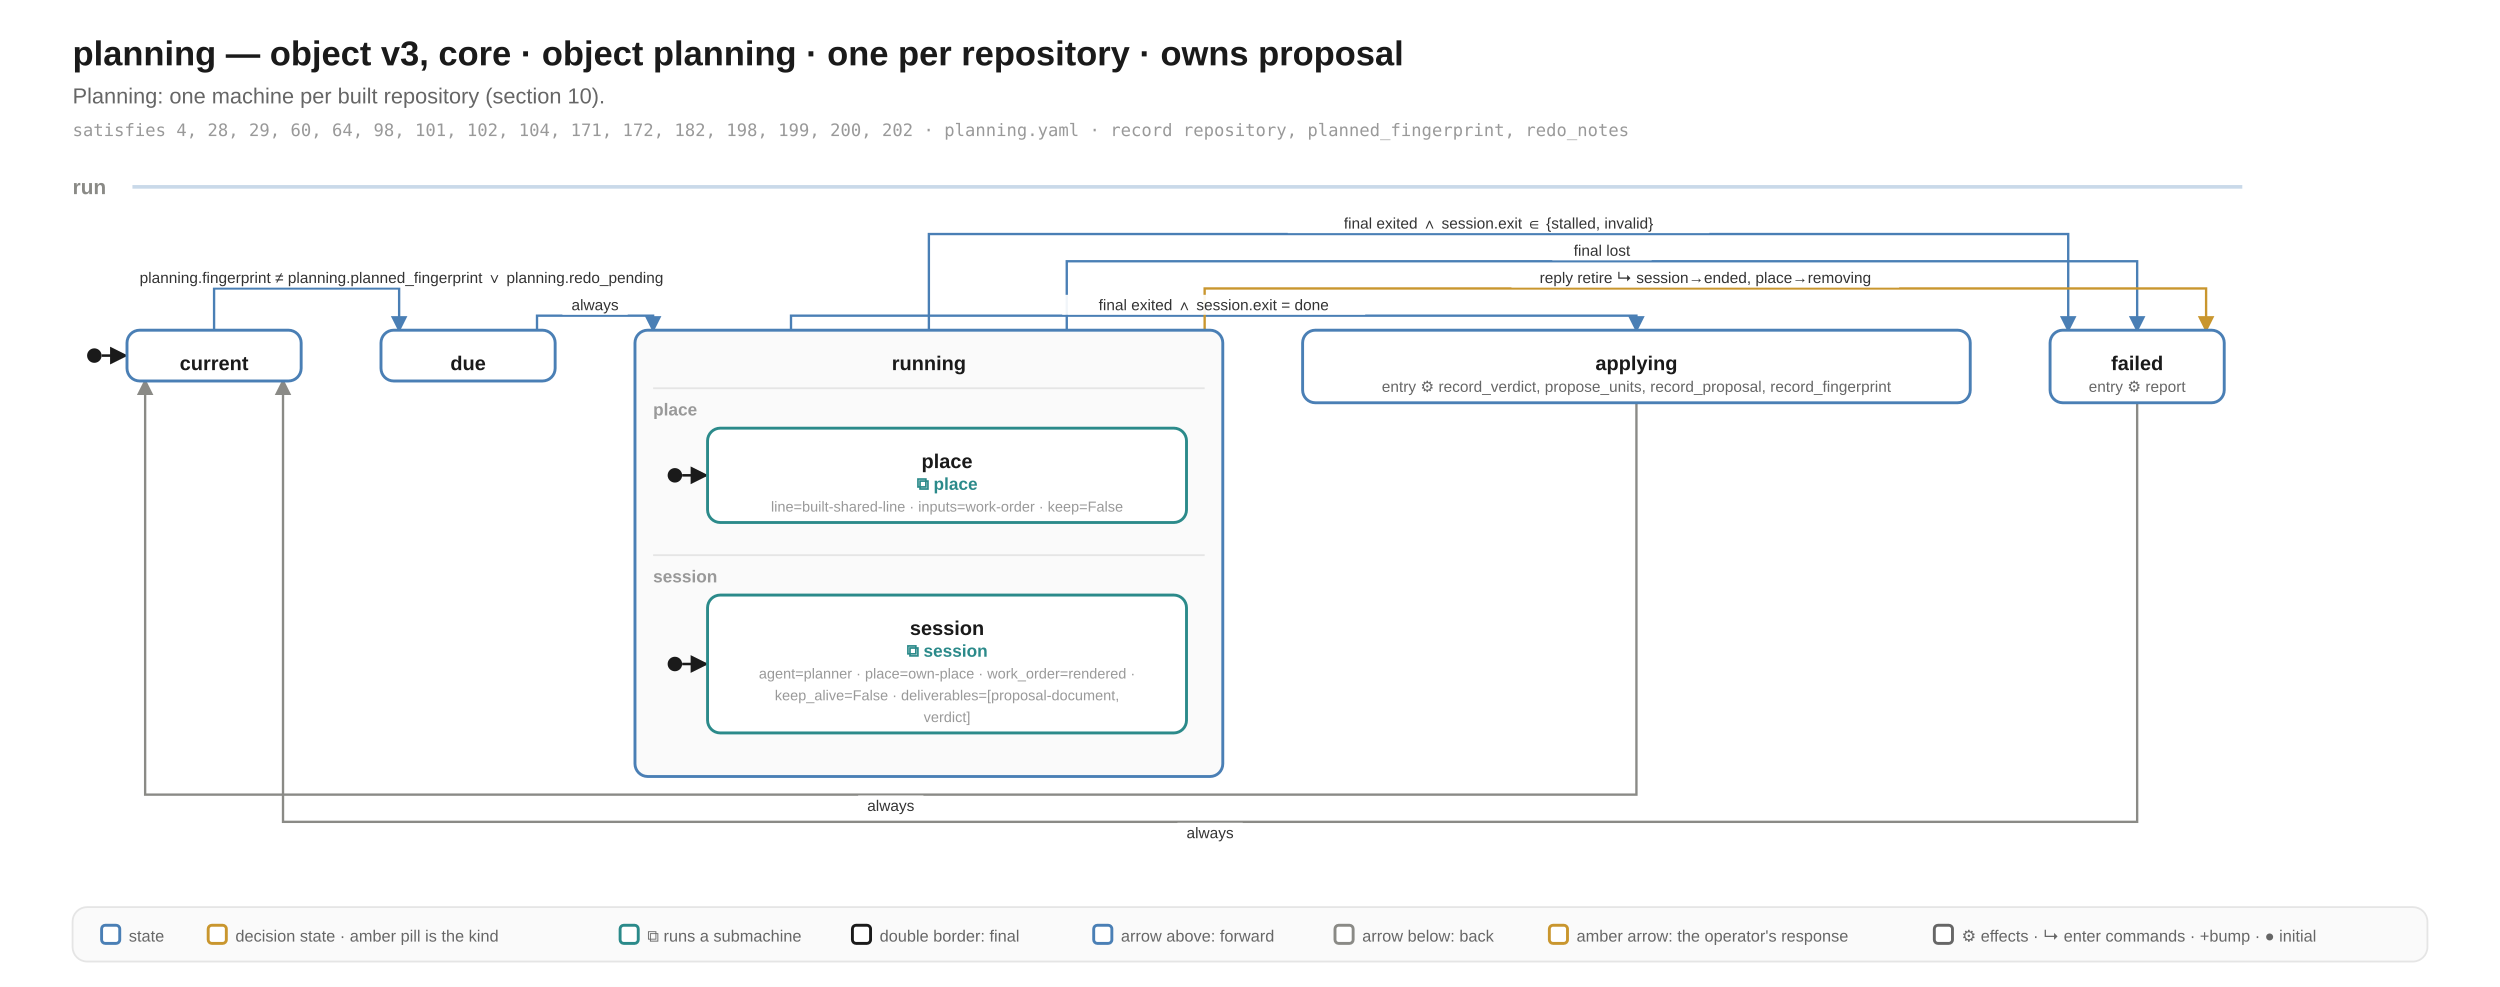
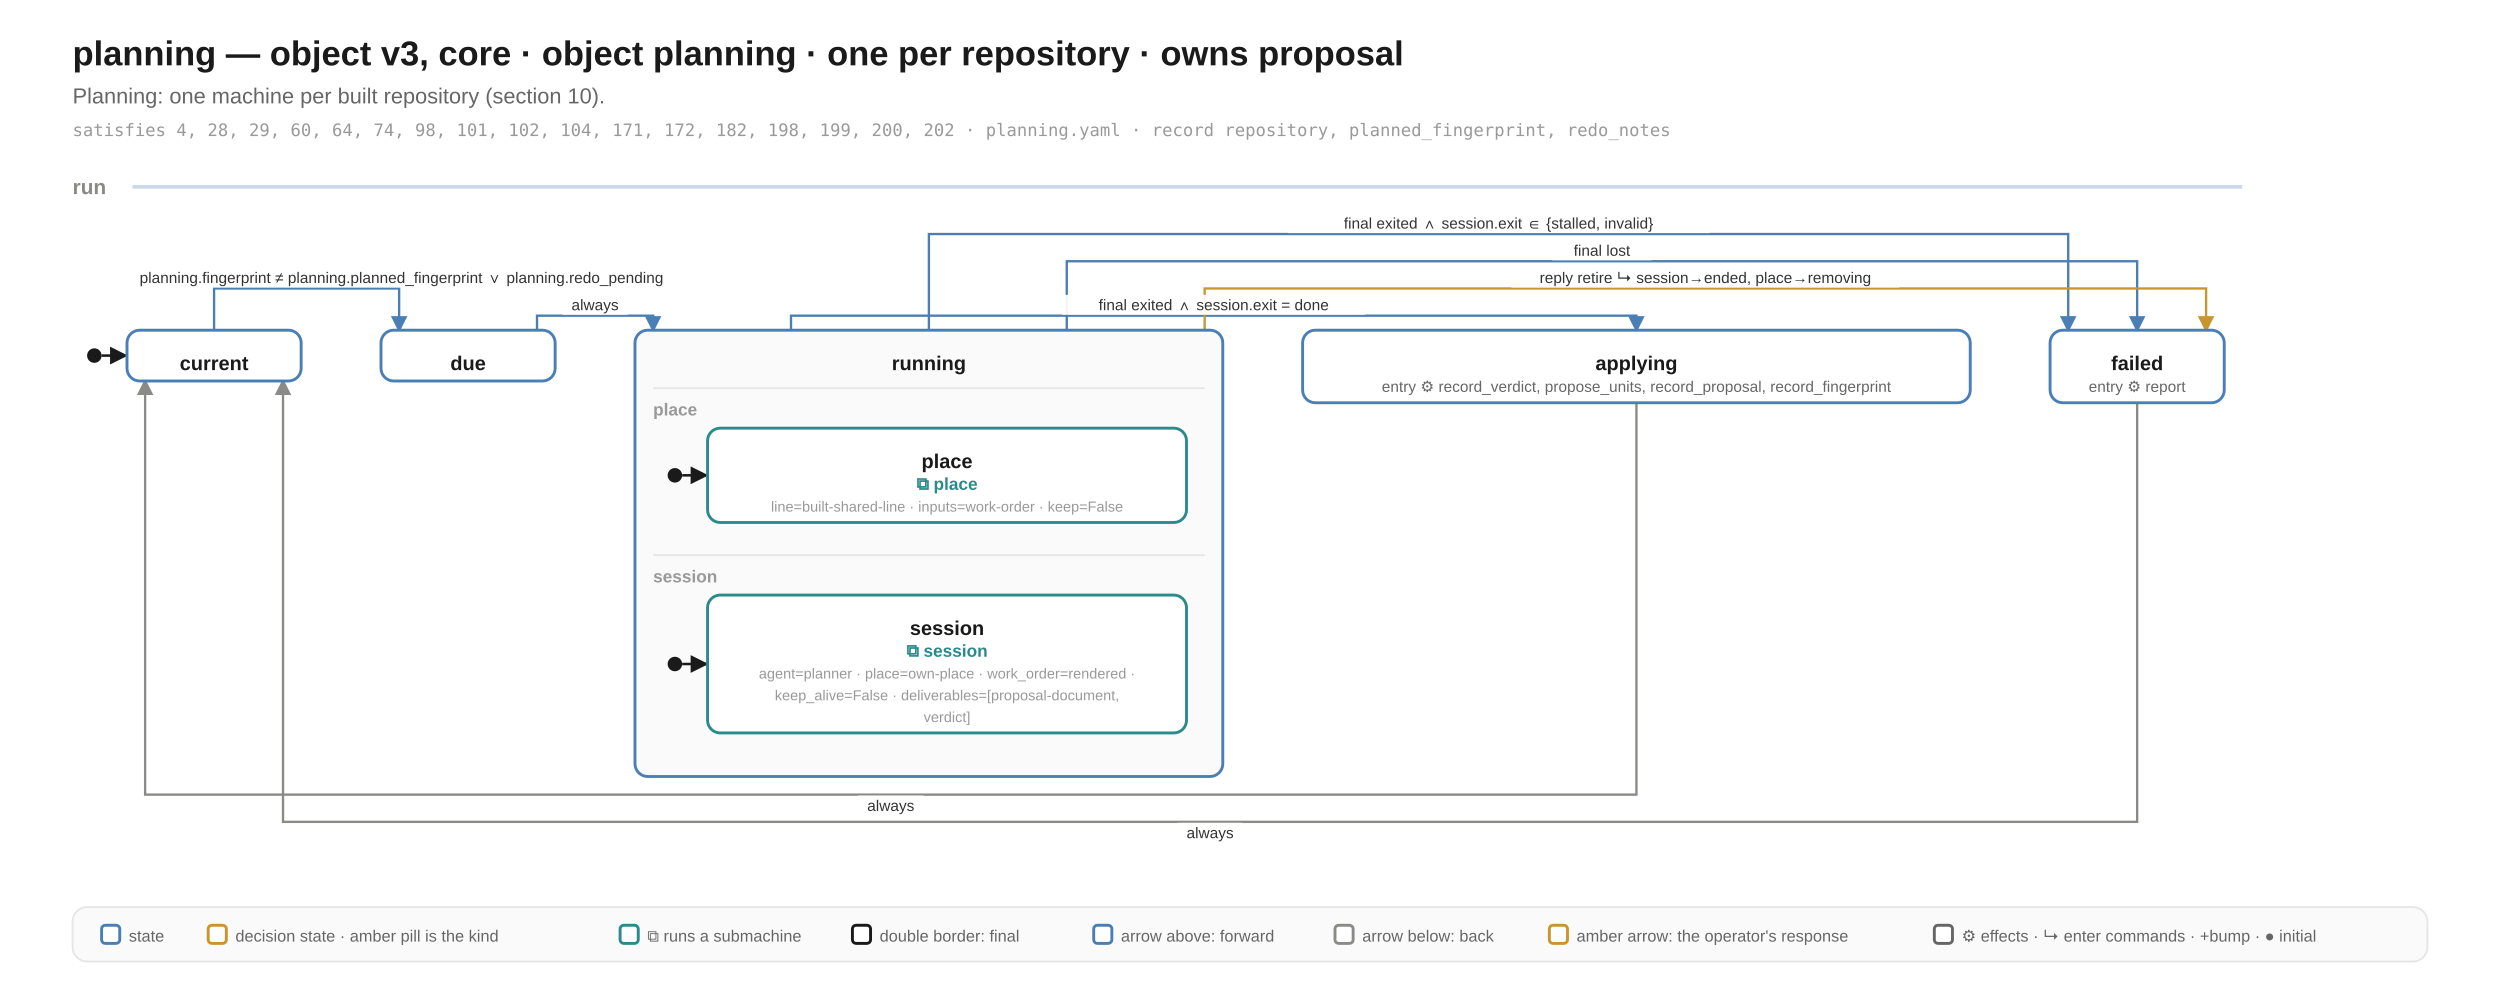
<svg xmlns="http://www.w3.org/2000/svg" width="1378" height="544" viewBox="0 0 1378 544" font-family="-apple-system, 'Helvetica Neue', Arial, sans-serif">
  <defs>
    <marker id="mB" viewBox="0 0 10 10" refX="8.5" refY="5" markerWidth="7" markerHeight="7" orient="auto-start-reverse">
      <path d="M0 0L10 5L0 10z" fill="#4a7fb5" />
    </marker>
    <marker id="mT" viewBox="0 0 10 10" refX="8.5" refY="5" markerWidth="7" markerHeight="7" orient="auto-start-reverse">
      <path d="M0 0L10 5L0 10z" fill="#2b8a8a" />
    </marker>
    <marker id="mG" viewBox="0 0 10 10" refX="8.5" refY="5" markerWidth="7" markerHeight="7" orient="auto-start-reverse">
      <path d="M0 0L10 5L0 10z" fill="#8a8a86" />
    </marker>
    <marker id="mA" viewBox="0 0 10 10" refX="8.5" refY="5" markerWidth="7" markerHeight="7" orient="auto-start-reverse">
      <path d="M0 0L10 5L0 10z" fill="#c9962e" />
    </marker>
    <marker id="mI" viewBox="0 0 10 10" refX="8.5" refY="5" markerWidth="7" markerHeight="7" orient="auto-start-reverse">
      <path d="M0 0L10 5L0 10z" fill="#1a1a1a" />
    </marker>
  </defs>
  <rect width="1378" height="544" fill="#fff" />
  <text x="40" y="36" font-size="19" font-weight="700" fill="#1a1a1a">planning — object v3, core · object planning · one per repository · owns proposal</text>
  <text x="40" y="57" font-size="12" fill="#666">Planning: one machine per built repository (section 10).</text>
-   <text x="40" y="75" font-size="9.5" font-family="monospace" fill="#999">satisfies 4, 28, 29, 60, 64, 98, 101, 102, 104, 171, 172, 182, 198, 199, 200, 202 · planning.yaml · record repository, planned_fingerprint, redo_notes</text>
+   <text x="40" y="75" font-size="9.5" font-family="monospace" fill="#999">satisfies 4, 28, 29, 60, 64, 74, 98, 101, 102, 104, 171, 172, 182, 198, 199, 200, 202 · planning.yaml · record repository, planned_fingerprint, redo_notes</text>
  <text x="40" y="107" font-size="11.5" font-weight="700" fill="#8a8a86">run</text>
  <line x1="73" y1="103" x2="1235.95" y2="103" stroke="#4a7fb5" stroke-width="2" opacity="0.3" />
  <circle cx="52.0" cy="196.0" r="4" fill="#1a1a1a" />
  <line x1="56.0" y1="196.0" x2="69.0" y2="196.0" stroke="#1a1a1a" stroke-width="1.4" marker-end="url(#mI)" />
  <path d="M118.0,182.0 V159.0 H220.0 V182.0" fill="none" stroke="#4a7fb5" stroke-width="1.3" marker-end="url(#mB)" />
  <path d="M296.0,182.0 V174.0 H360.0 V182.0" fill="none" stroke="#4a7fb5" stroke-width="1.3" marker-end="url(#mB)" />
  <path d="M436.0,182.0 V174.0 H902.0 V182.0" fill="none" stroke="#4a7fb5" stroke-width="1.3" marker-end="url(#mB)" />
  <path d="M512.0,182.0 V129.0 H1140.0 V182.0" fill="none" stroke="#4a7fb5" stroke-width="1.3" marker-end="url(#mB)" />
  <path d="M588.0,182.0 V144.0 H1178.0 V182.0" fill="none" stroke="#4a7fb5" stroke-width="1.3" marker-end="url(#mB)" />
  <path d="M664.0,182.0 V159.0 H1216.0 V182.0" fill="none" stroke="#c9962e" stroke-width="1.3" marker-end="url(#mA)" />
  <path d="M902.0,222.0 V438.0 H80.0 V210.0" fill="none" stroke="#8a8a86" stroke-width="1.3" marker-end="url(#mG)" />
  <path d="M1178.0,222.0 V453.0 H156.0 V210.0" fill="none" stroke="#8a8a86" stroke-width="1.3" marker-end="url(#mG)" />
  <rect x="70.0" y="182.0" width="96.0" height="28.0" rx="7" fill="#fff" stroke="#4a7fb5" stroke-width="1.6" />
  <text x="118.0" y="204.0" font-size="11" fill="#1a1a1a" text-anchor="middle" font-weight="700">current</text>
  <rect x="210.0" y="182.0" width="96.0" height="28.0" rx="7" fill="#fff" stroke="#4a7fb5" stroke-width="1.6" />
  <text x="258.0" y="204.0" font-size="11" fill="#1a1a1a" text-anchor="middle" font-weight="700">due</text>
  <rect x="350.0" y="182.0" width="324.0" height="246.0" rx="7" fill="#fafafa" stroke="#4a7fb5" stroke-width="1.6" />
  <text x="512.0" y="204.0" font-size="11" fill="#1a1a1a" text-anchor="middle" font-weight="700">running</text>
  <line x1="360.0" y1="214.0" x2="664.0" y2="214.0" stroke="#e5e5e5" />
  <text x="360" y="229" font-size="9.5" font-weight="700" fill="#999">place</text>
  <circle cx="372.0" cy="262.0" r="4" fill="#1a1a1a" />
  <line x1="376.0" y1="262.0" x2="389.0" y2="262.0" stroke="#1a1a1a" stroke-width="1.4" marker-end="url(#mI)" />
  <rect x="390.0" y="236.0" width="264.0" height="52.0" rx="7" fill="#fff" stroke="#2b8a8a" stroke-width="1.6" />
  <text x="522.0" y="258.0" font-size="11" fill="#1a1a1a" text-anchor="middle" font-weight="700">place</text>
  <text x="522.0" y="270.0" font-size="9.5" fill="#2b8a8a" text-anchor="middle" font-weight="700">⧉ place</text>
  <text x="522.0" y="282.0" font-size="8" fill="#999" text-anchor="middle">line=built-shared-line · inputs=work-order · keep=False</text>
  <line x1="360.0" y1="306.0" x2="664.0" y2="306.0" stroke="#e5e5e5" />
  <text x="360" y="321" font-size="9.5" font-weight="700" fill="#999">session</text>
  <circle cx="372.0" cy="366.0" r="4" fill="#1a1a1a" />
  <line x1="376.0" y1="366.0" x2="389.0" y2="366.0" stroke="#1a1a1a" stroke-width="1.4" marker-end="url(#mI)" />
  <rect x="390.0" y="328.0" width="264.0" height="76.0" rx="7" fill="#fff" stroke="#2b8a8a" stroke-width="1.6" />
  <text x="522.0" y="350.0" font-size="11" fill="#1a1a1a" text-anchor="middle" font-weight="700">session</text>
  <text x="522.0" y="362.0" font-size="9.5" fill="#2b8a8a" text-anchor="middle" font-weight="700">⧉ session</text>
  <text x="522.0" y="374.0" font-size="8" fill="#999" text-anchor="middle">agent=planner · place=own-place · work_order=rendered ·</text>
  <text x="522.0" y="386.0" font-size="8" fill="#999" text-anchor="middle">keep_alive=False · deliverables=[proposal-document,</text>
  <text x="522.0" y="398.0" font-size="8" fill="#999" text-anchor="middle">verdict]</text>
  <rect x="718.0" y="182.0" width="368.0" height="40.0" rx="7" fill="#fff" stroke="#4a7fb5" stroke-width="1.6" />
  <text x="902.0" y="204.0" font-size="11" fill="#1a1a1a" text-anchor="middle" font-weight="700">applying</text>
  <text x="902.0" y="216.0" font-size="8.5" fill="#666" text-anchor="middle">entry ⚙ record_verdict, propose_units, record_proposal, record_fingerprint</text>
  <rect x="1130.0" y="182.0" width="96.0" height="40.0" rx="7" fill="#fff" stroke="#4a7fb5" stroke-width="1.6" />
  <text x="1178.0" y="204.0" font-size="11" fill="#1a1a1a" text-anchor="middle" font-weight="700">failed</text>
  <text x="1178.0" y="216.0" font-size="8.5" fill="#666" text-anchor="middle">entry ⚙ report</text>
  <rect x="42.0" y="147.5" width="358.6" height="11" fill="#fff" opacity="0.92" />
  <text x="221.3" y="156.0" font-size="8.5" fill="#333" text-anchor="middle">planning.fingerprint ≠ planning.planned_fingerprint ∨ planning.redo_pending</text>
  <rect x="310.0" y="162.5" width="36.0" height="11" fill="#fff" opacity="0.92" />
  <text x="328.0" y="171.0" font-size="8.5" fill="#333" text-anchor="middle">always</text>
  <rect x="585.5" y="162.5" width="167.0" height="11" fill="#fff" opacity="0.92" />
  <text x="669.0" y="171.0" font-size="8.5" fill="#333" text-anchor="middle">final exited ∧ session.exit = done</text>
  <rect x="709.8" y="117.5" width="232.4" height="11" fill="#fff" opacity="0.92" />
  <text x="826.0" y="126.0" font-size="8.5" fill="#333" text-anchor="middle">final exited ∧ session.exit ∈ {stalled, invalid}</text>
  <rect x="855.6" y="132.5" width="54.8" height="11" fill="#fff" opacity="0.92" />
  <text x="883.0" y="141.0" font-size="8.5" fill="#333" text-anchor="middle">final lost</text>
  <rect x="833.1" y="147.5" width="213.7" height="11" fill="#fff" opacity="0.92" />
  <text x="940.0" y="156.0" font-size="8.5" fill="#333" text-anchor="middle">reply retire ↳ session→ended, place→removing</text>
  <rect x="473.0" y="438.5" width="36.0" height="11" fill="#fff" opacity="0.92" />
  <text x="491.0" y="447.0" font-size="8.5" fill="#333" text-anchor="middle">always</text>
  <rect x="649.0" y="453.5" width="36.0" height="11" fill="#fff" opacity="0.92" />
  <text x="667.0" y="462.0" font-size="8.5" fill="#333" text-anchor="middle">always</text>
  <rect x="40" y="500" width="1298" height="30" rx="8" fill="#fafafa" stroke="#e5e5e5" />
  <rect x="56" y="510" width="10" height="10" rx="2" fill="#fff" stroke="#4a7fb5" stroke-width="1.6" />
  <text x="71" y="519" font-size="9" fill="#666">state</text>
  <rect x="114.75" y="510" width="10" height="10" rx="2" fill="#fff" stroke="#c9962e" stroke-width="1.6" />
  <text x="129.75" y="519" font-size="9" fill="#666">decision state · amber pill is the kind</text>
  <rect x="341.8" y="510" width="10" height="10" rx="2" fill="#fff" stroke="#2b8a8a" stroke-width="1.6" />
  <text x="356.8" y="519" font-size="9" fill="#666">⧉ runs a submachine</text>
  <rect x="469.85" y="510" width="10" height="10" rx="2" fill="#fff" stroke="#1a1a1a" stroke-width="1.6" />
  <text x="484.85" y="519" font-size="9" fill="#666">double border: final</text>
  <rect x="602.85" y="510" width="10" height="10" rx="2" fill="#fff" stroke="#4a7fb5" stroke-width="1.6" />
  <text x="617.85" y="519" font-size="9" fill="#666">arrow above: forward</text>
  <rect x="735.85" y="510" width="10" height="10" rx="2" fill="#fff" stroke="#8a8a86" stroke-width="1.6" />
  <text x="750.85" y="519" font-size="9" fill="#666">arrow below: back</text>
  <rect x="854.0" y="510" width="10" height="10" rx="2" fill="#fff" stroke="#c9962e" stroke-width="1.6" />
  <text x="869.0" y="519" font-size="9" fill="#666">amber arrow: the operator's response</text>
  <rect x="1066.2" y="510" width="10" height="10" rx="2" fill="#fff" stroke="#666" stroke-width="1.6" />
  <text x="1081.2" y="519" font-size="9" fill="#666">⚙ effects · ↳ enter commands · +bump · ● initial</text>
</svg>
